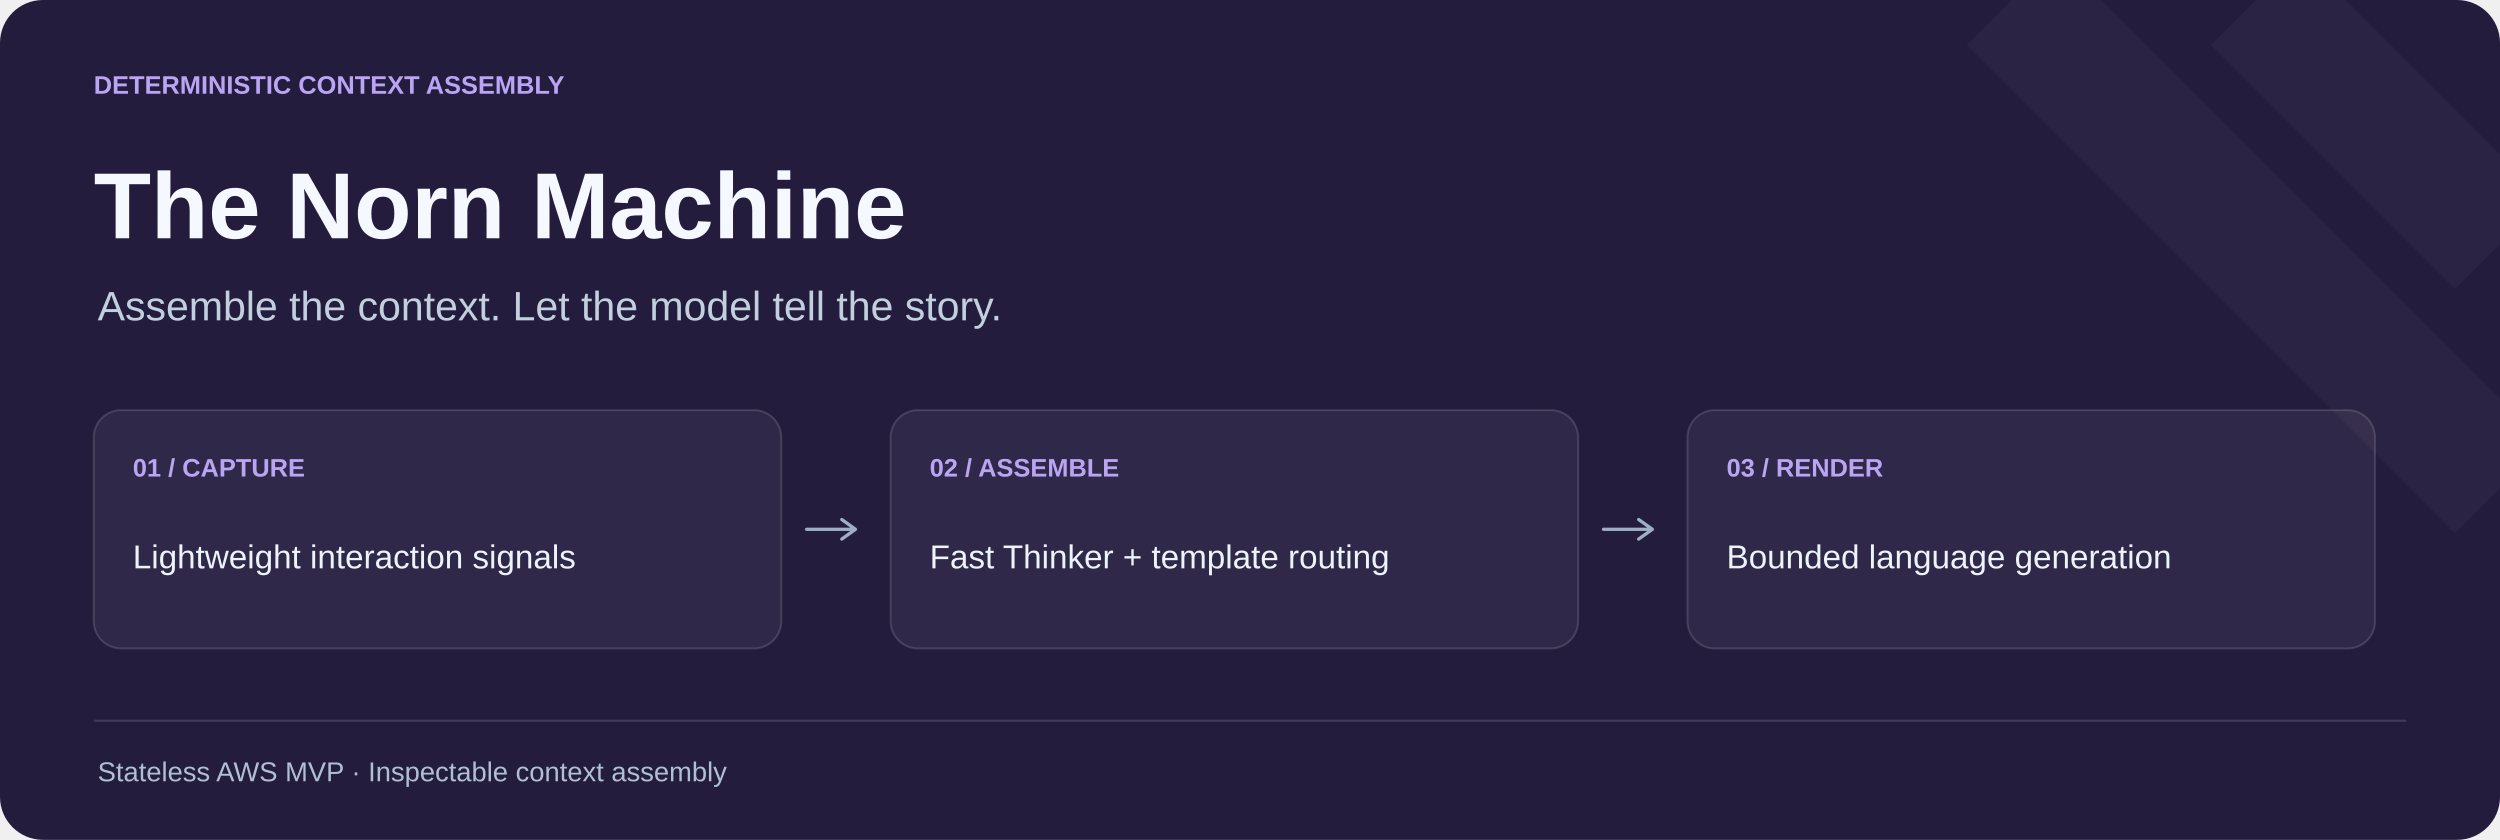
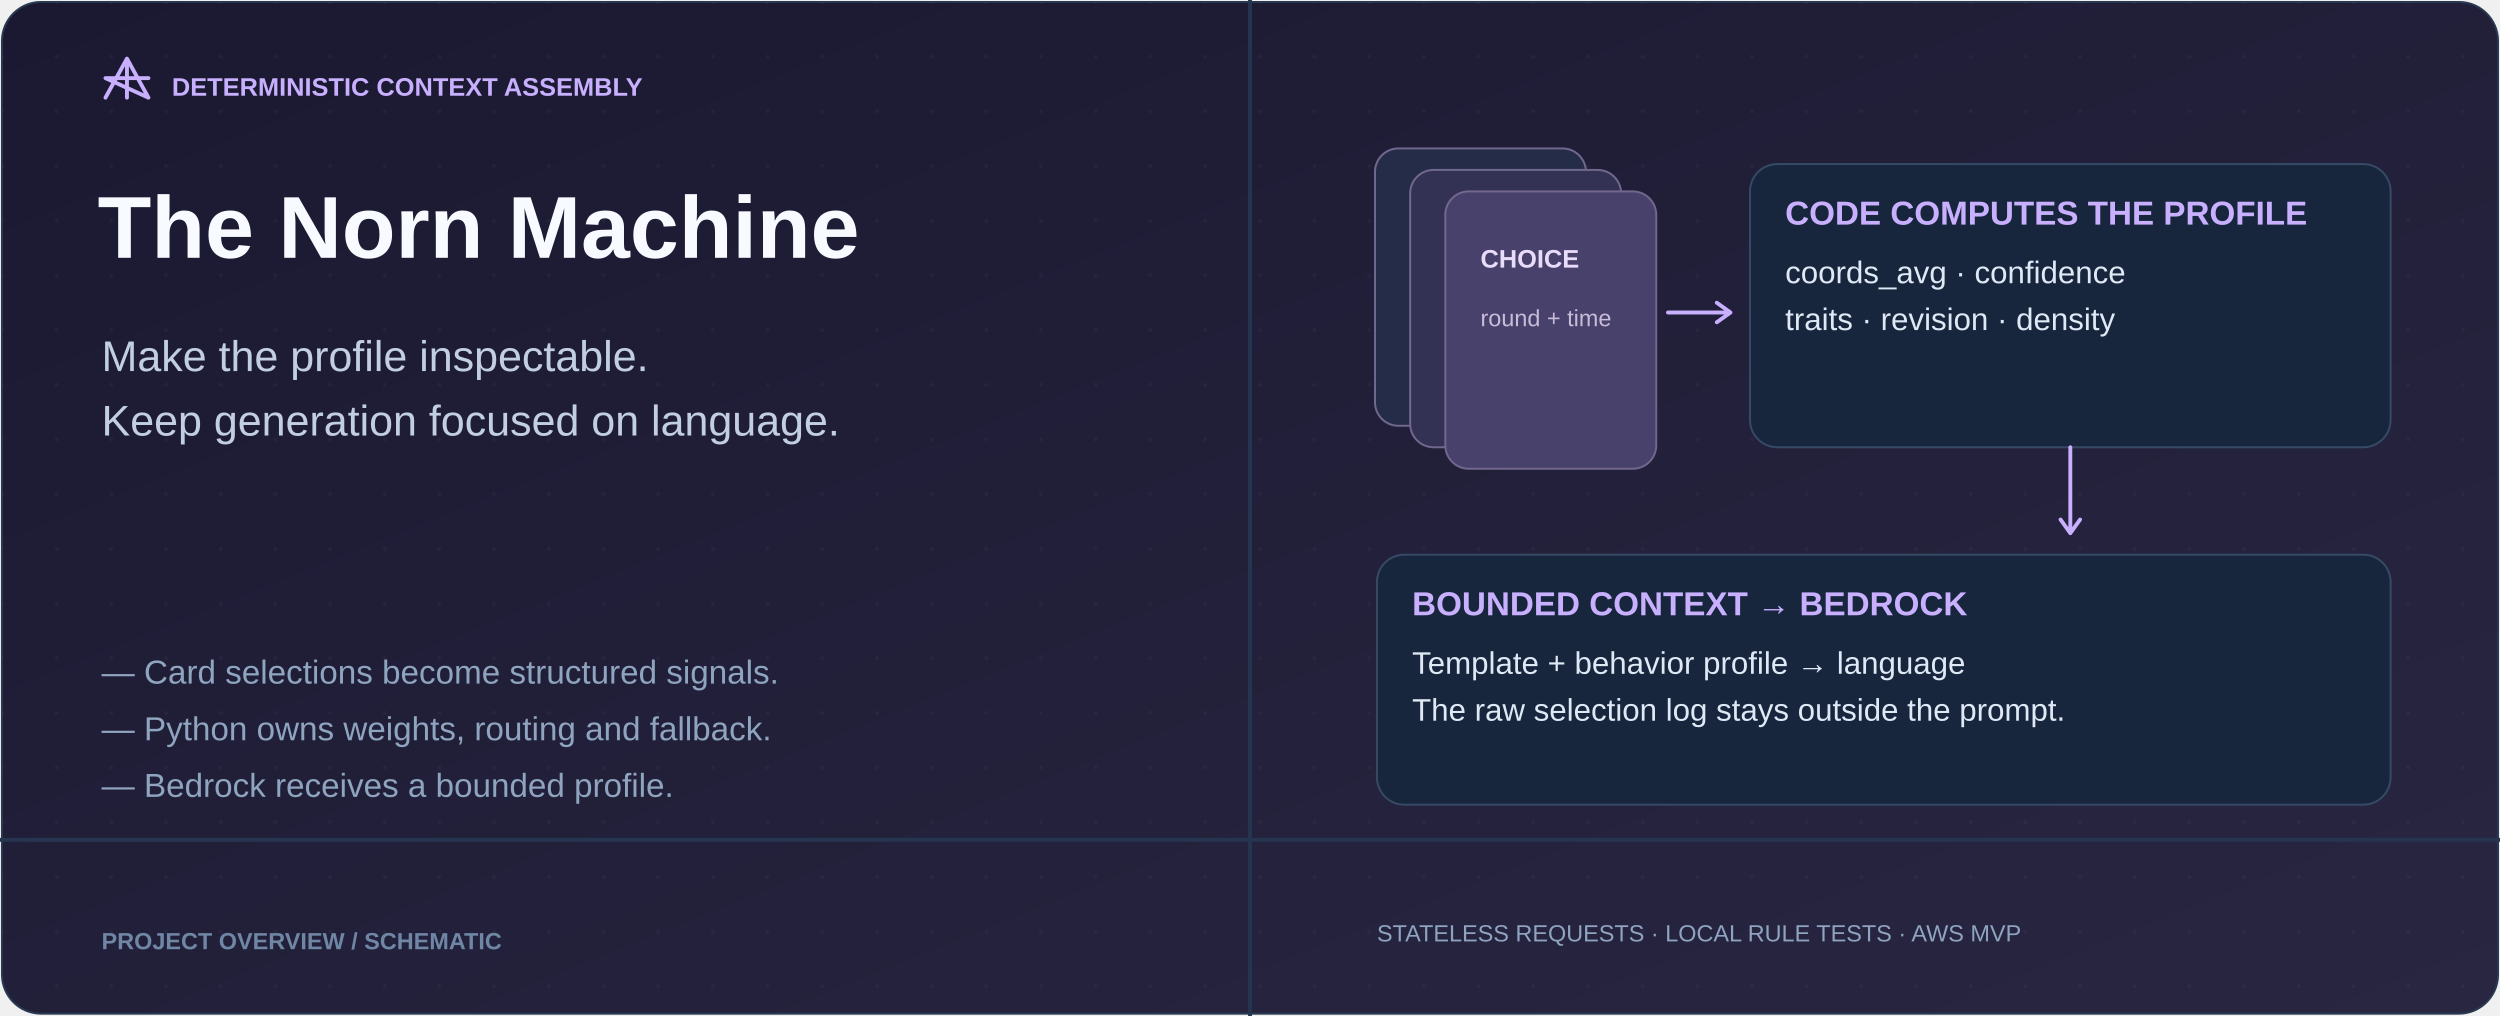
- <svg xmlns="http://www.w3.org/2000/svg" width="1280" height="430" viewBox="0 0 1280 430" role="img" aria-labelledby="t d">
-   <rect width="1280" height="430" rx="22" fill="#241C3D" />
-   <path d="M1030 0 1280 250M1155 0l125 125" stroke="#FFFFFF" stroke-opacity=".035" stroke-width="65" />
+ <svg xmlns="http://www.w3.org/2000/svg" width="1280" height="520" viewBox="0 0 1280 520" role="img" aria-labelledby="title desc">
+   <defs>
+     <linearGradient id="project-bg" x2="1" y2="1">
+       <stop stop-color="#1B1931" />
+       <stop offset="1" stop-color="#282641" />
+     </linearGradient>
+     <pattern id="texture" width="28" height="28" patternUnits="userSpaceOnUse">
+       <circle cx="1" cy="1" r="1" fill="#FFFFFF" fill-opacity=".035" />
+     </pattern>
+   </defs>
  <g font-family="Arial, 'PingFang SC', 'Microsoft YaHei', sans-serif">
-     <text x="48" y="48" font-size="13" fill="#BAA5F4" font-weight="650" text-anchor="start">DETERMINISTIC CONTEXT ASSEMBLY</text>
-     <text x="48" y="122" font-size="48" fill="#F5F8FF" font-weight="700" text-anchor="start">The Norn Machine</text>
-     <text x="50" y="164" font-size="21" fill="#C1CFDF" font-weight="400" text-anchor="start">Assemble the context. Let the model tell the story.</text>
-     <rect x="48" y="210" width="352" height="122" rx="14" fill="#FFFFFF" fill-opacity=".055" stroke="#FFFFFF" stroke-opacity=".14" />
-     <text x="68" y="244" font-size="13" fill="#BAA5F4" font-weight="650" text-anchor="start">01 / CAPTURE</text>
-     <text x="68" y="291" font-size="17" fill="#EDF3FA" font-weight="500" text-anchor="start">Lightweight interaction signals</text>
-     <path d="M413 271h25m-7-5 7 5-7 5" fill="none" stroke="#9DAFC4" stroke-width="1.7" stroke-linecap="round" stroke-linejoin="round" />
-     <rect x="456" y="210" width="352" height="122" rx="14" fill="#FFFFFF" fill-opacity=".055" stroke="#FFFFFF" stroke-opacity=".14" />
-     <text x="476" y="244" font-size="13" fill="#BAA5F4" font-weight="650" text-anchor="start">02 / ASSEMBLE</text>
-     <text x="476" y="291" font-size="17" fill="#EDF3FA" font-weight="500" text-anchor="start">Fast Thinker + template routing</text>
-     <path d="M821 271h25m-7-5 7 5-7 5" fill="none" stroke="#9DAFC4" stroke-width="1.7" stroke-linecap="round" stroke-linejoin="round" />
-     <rect x="864" y="210" width="352" height="122" rx="14" fill="#FFFFFF" fill-opacity=".055" stroke="#FFFFFF" stroke-opacity=".14" />
-     <text x="884" y="244" font-size="13" fill="#BAA5F4" font-weight="650" text-anchor="start">03 / RENDER</text>
-     <text x="884" y="291" font-size="17" fill="#EDF3FA" font-weight="500" text-anchor="start">Bounded language generation</text>
-     <path d="M48 369h1184" stroke="#FFFFFF" stroke-opacity=".14" />
-     <text x="50" y="400" font-size="14" fill="#AFC0D4" font-weight="400" text-anchor="start">Stateless AWS MVP · Inspectable context assembly</text>
+     <rect x="1" y="1" width="1278" height="518" rx="20" fill="url(#project-bg)" stroke="#283951" />
+     <rect x="1" y="1" width="1278" height="518" rx="20" fill="url(#texture)" />
+     <path d="M54 50l11-20 11 20-22-10h22M65 30v20" fill="none" stroke="#C9B0FF" stroke-width="2" stroke-linecap="round" stroke-linejoin="round" />
+     <path d="M0 430H1280M640 0V520" fill="none" stroke="#25354F" stroke-width="2" stroke-linecap="round" stroke-linejoin="round" />
+     <text x="88" y="49" font-size="13" fill="#C9B0FF" font-weight="700" text-anchor="start">DETERMINISTIC CONTEXT ASSEMBLY</text>
+     <text x="50" y="132" font-size="45" fill="#F7FAFF" font-weight="700" text-anchor="start">The Norn Machine</text>
+     <text x="52" y="190" font-size="22" fill="#C2CFE1" font-weight="400" text-anchor="start">Make the profile inspectable.</text>
+     <text x="52" y="223" font-size="22" fill="#C2CFE1" font-weight="400" text-anchor="start">Keep generation focused on language.</text>
+     <text x="52" y="350" font-size="17" fill="#8EA4BF" font-weight="400" text-anchor="start">— Card selections become structured signals.</text>
+     <text x="52" y="379" font-size="17" fill="#8EA4BF" font-weight="400" text-anchor="start">— Python owns weights, routing and fallback.</text>
+     <text x="52" y="408" font-size="17" fill="#8EA4BF" font-weight="400" text-anchor="start">— Bedrock receives a bounded profile.</text>
+     <text x="52" y="486" font-size="12" fill="#6F86A4" font-weight="700" text-anchor="start">PROJECT OVERVIEW  /  SCHEMATIC</text>
+     <rect x="704" y="76" width="108" height="142" rx="12" fill="#252C48" stroke="#72688E" />
+     <rect x="722" y="87" width="108" height="142" rx="12" fill="#343254" stroke="#72688E" />
+     <rect x="740" y="98" width="108" height="142" rx="12" fill="#48416B" stroke="#72688E" />
+     <text x="758" y="137" font-size="13" fill="#E9DCF9" font-weight="700" text-anchor="start">CHOICE</text>
+     <text x="758" y="167" font-size="12" fill="#C8BCD9" font-weight="400" text-anchor="start">round + time</text>
+     <rect x="896" y="84" width="328" height="145" rx="14" fill="#17263D" stroke="#364A66" />
+     <text x="914" y="115" font-size="17" fill="#C9B0FF" font-weight="700" text-anchor="start">CODE COMPUTES THE PROFILE</text>
+     <text x="914" y="145" font-size="16" fill="#DFE8F5" font-weight="400" text-anchor="start">coords_avg · confidence</text>
+     <text x="914" y="169" font-size="16" fill="#DFE8F5" font-weight="400" text-anchor="start">traits · revision · density</text>
+     <path d="M854 160H886m-7 -5 7 5 -7 5" fill="none" stroke="#C9B0FF" stroke-width="2" stroke-linecap="round" stroke-linejoin="round" />
+     <path d="M1060 229V273m-5 -7 5 7 5 -7" fill="none" stroke="#C9B0FF" stroke-width="2" stroke-linecap="round" stroke-linejoin="round" />
+     <rect x="705" y="284" width="519" height="128" rx="14" fill="#17263D" stroke="#364A66" />
+     <text x="723" y="315" font-size="17" fill="#C9B0FF" font-weight="700" text-anchor="start">BOUNDED CONTEXT → BEDROCK</text>
+     <text x="723" y="345" font-size="16" fill="#DFE8F5" font-weight="400" text-anchor="start">Template + behavior profile → language</text>
+     <text x="723" y="369" font-size="16" fill="#DFE8F5" font-weight="400" text-anchor="start">The raw selection log stays outside the prompt.</text>
+     <text x="705" y="482" font-size="12" fill="#8FA4C0" font-weight="400" text-anchor="start">STATELESS REQUESTS   ·   LOCAL RULE TESTS   ·   AWS MVP</text>
  </g>
</svg>
